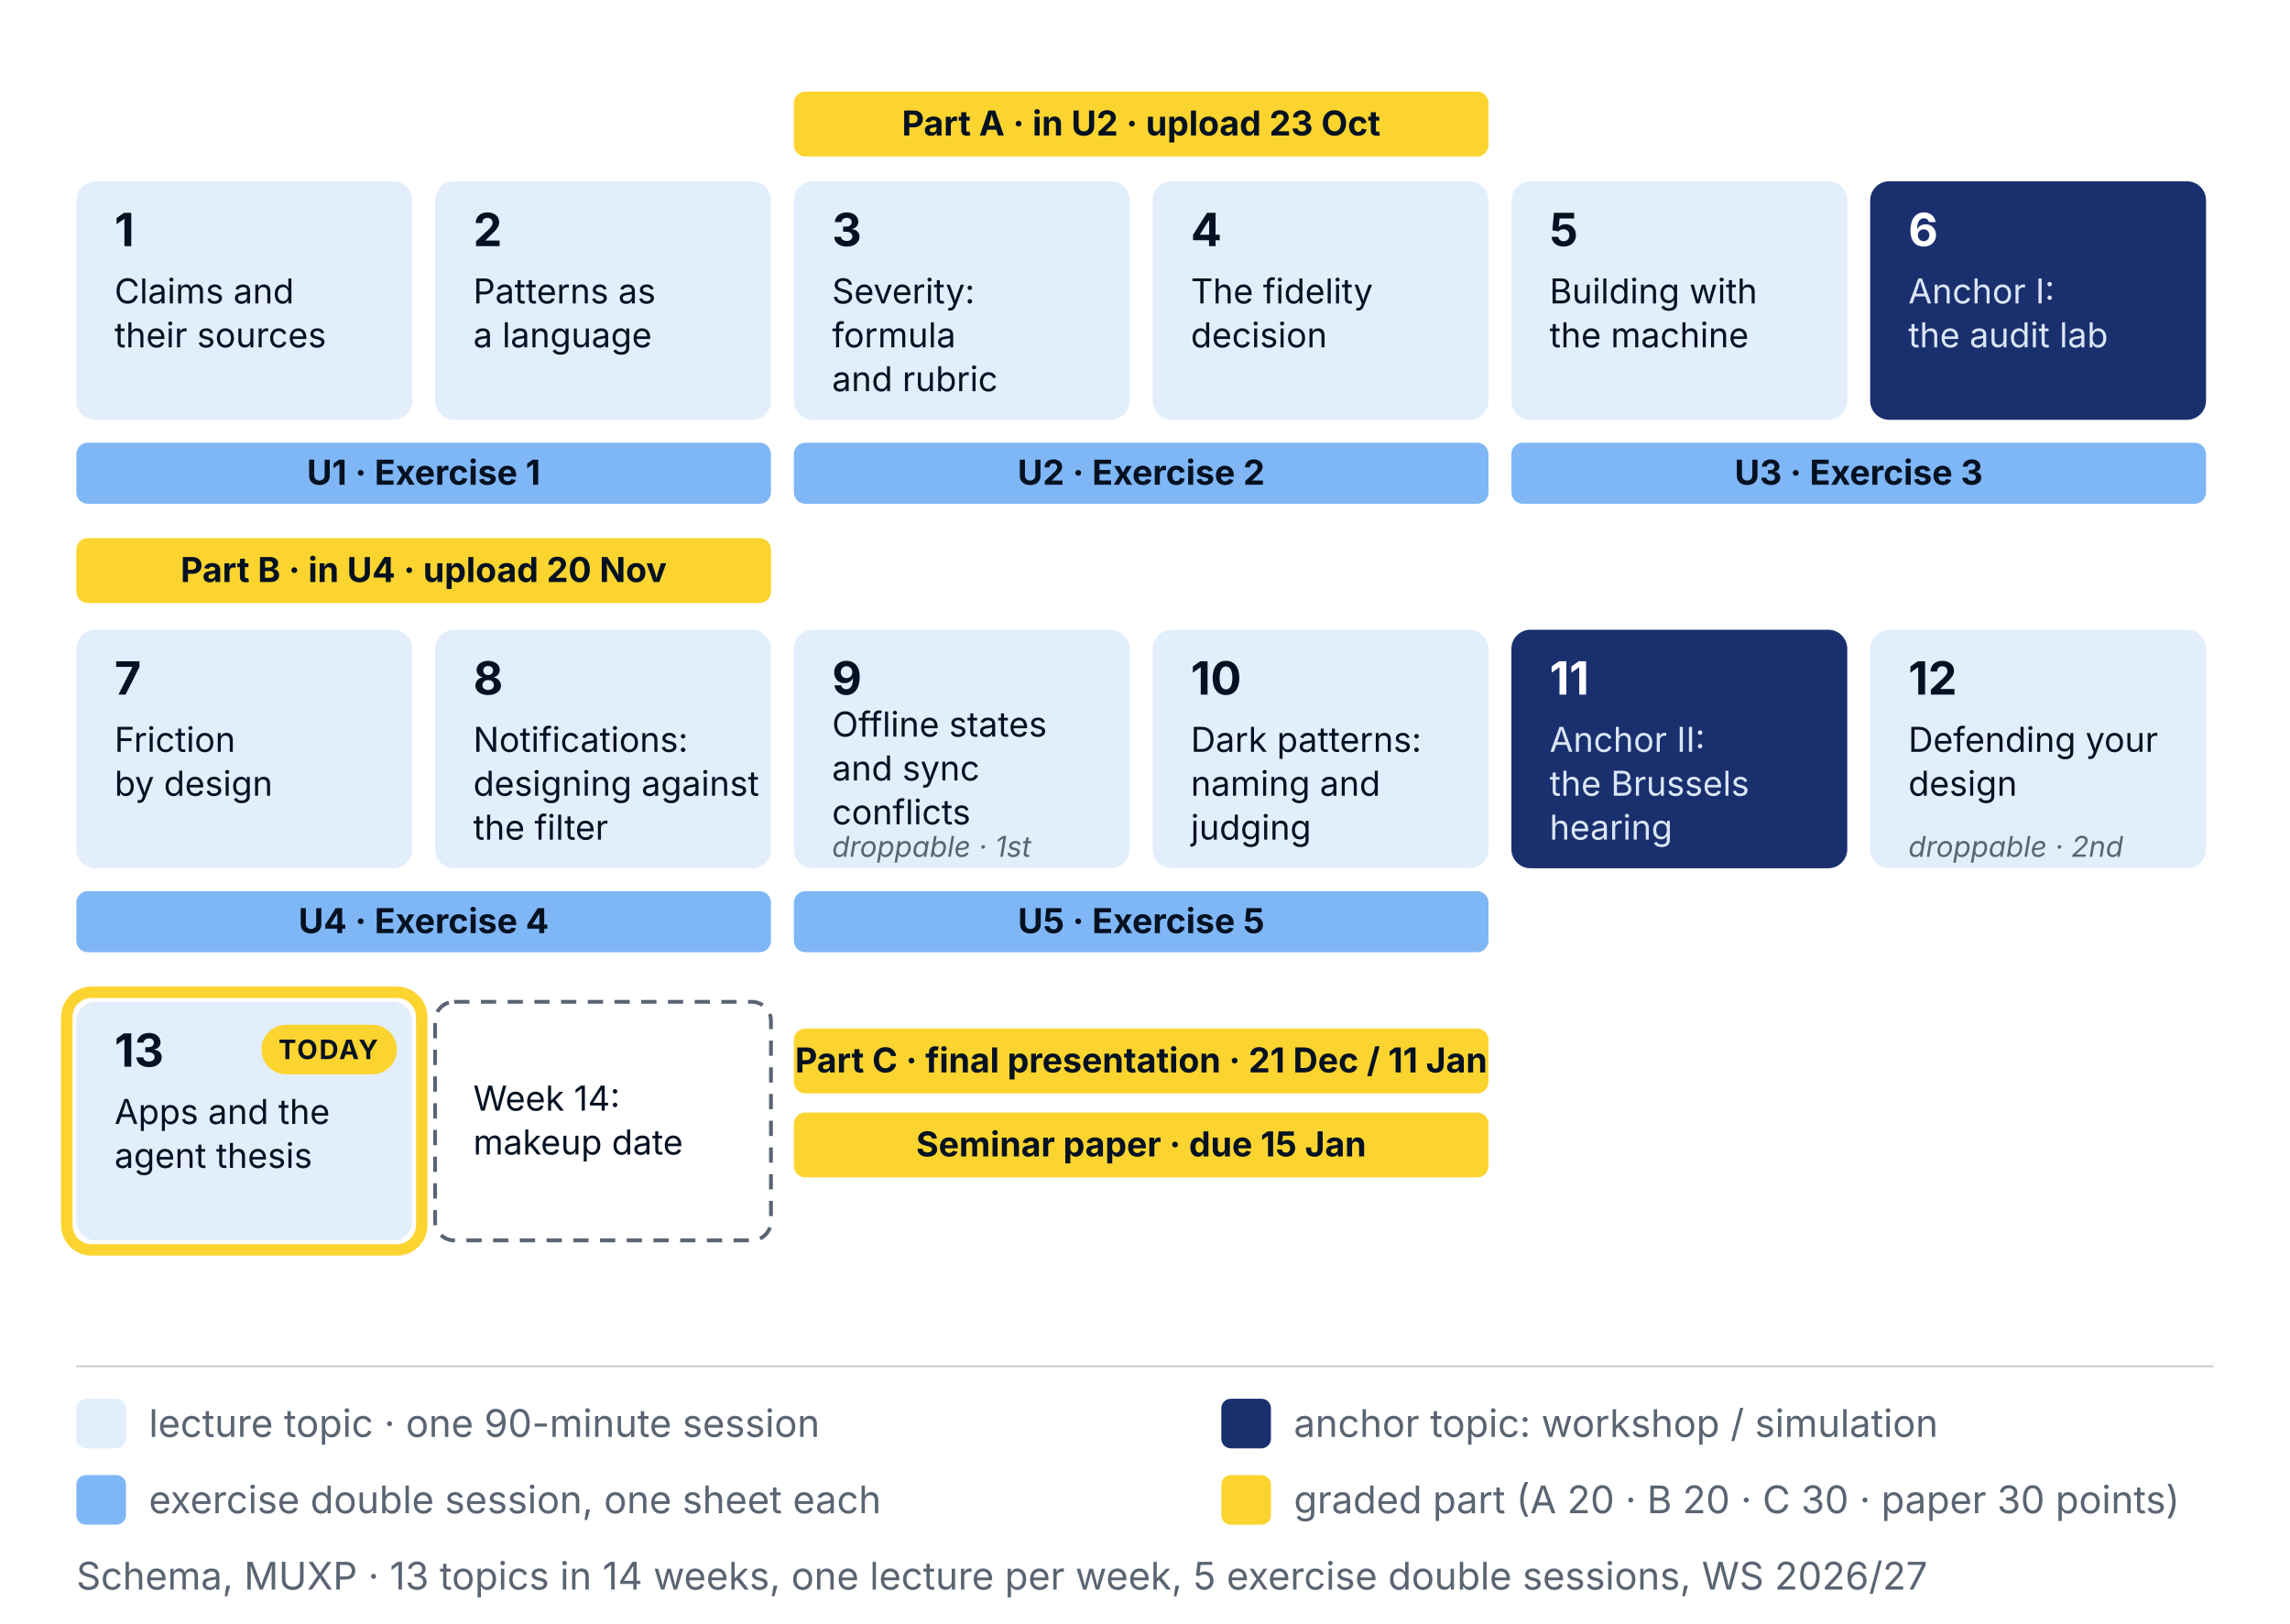
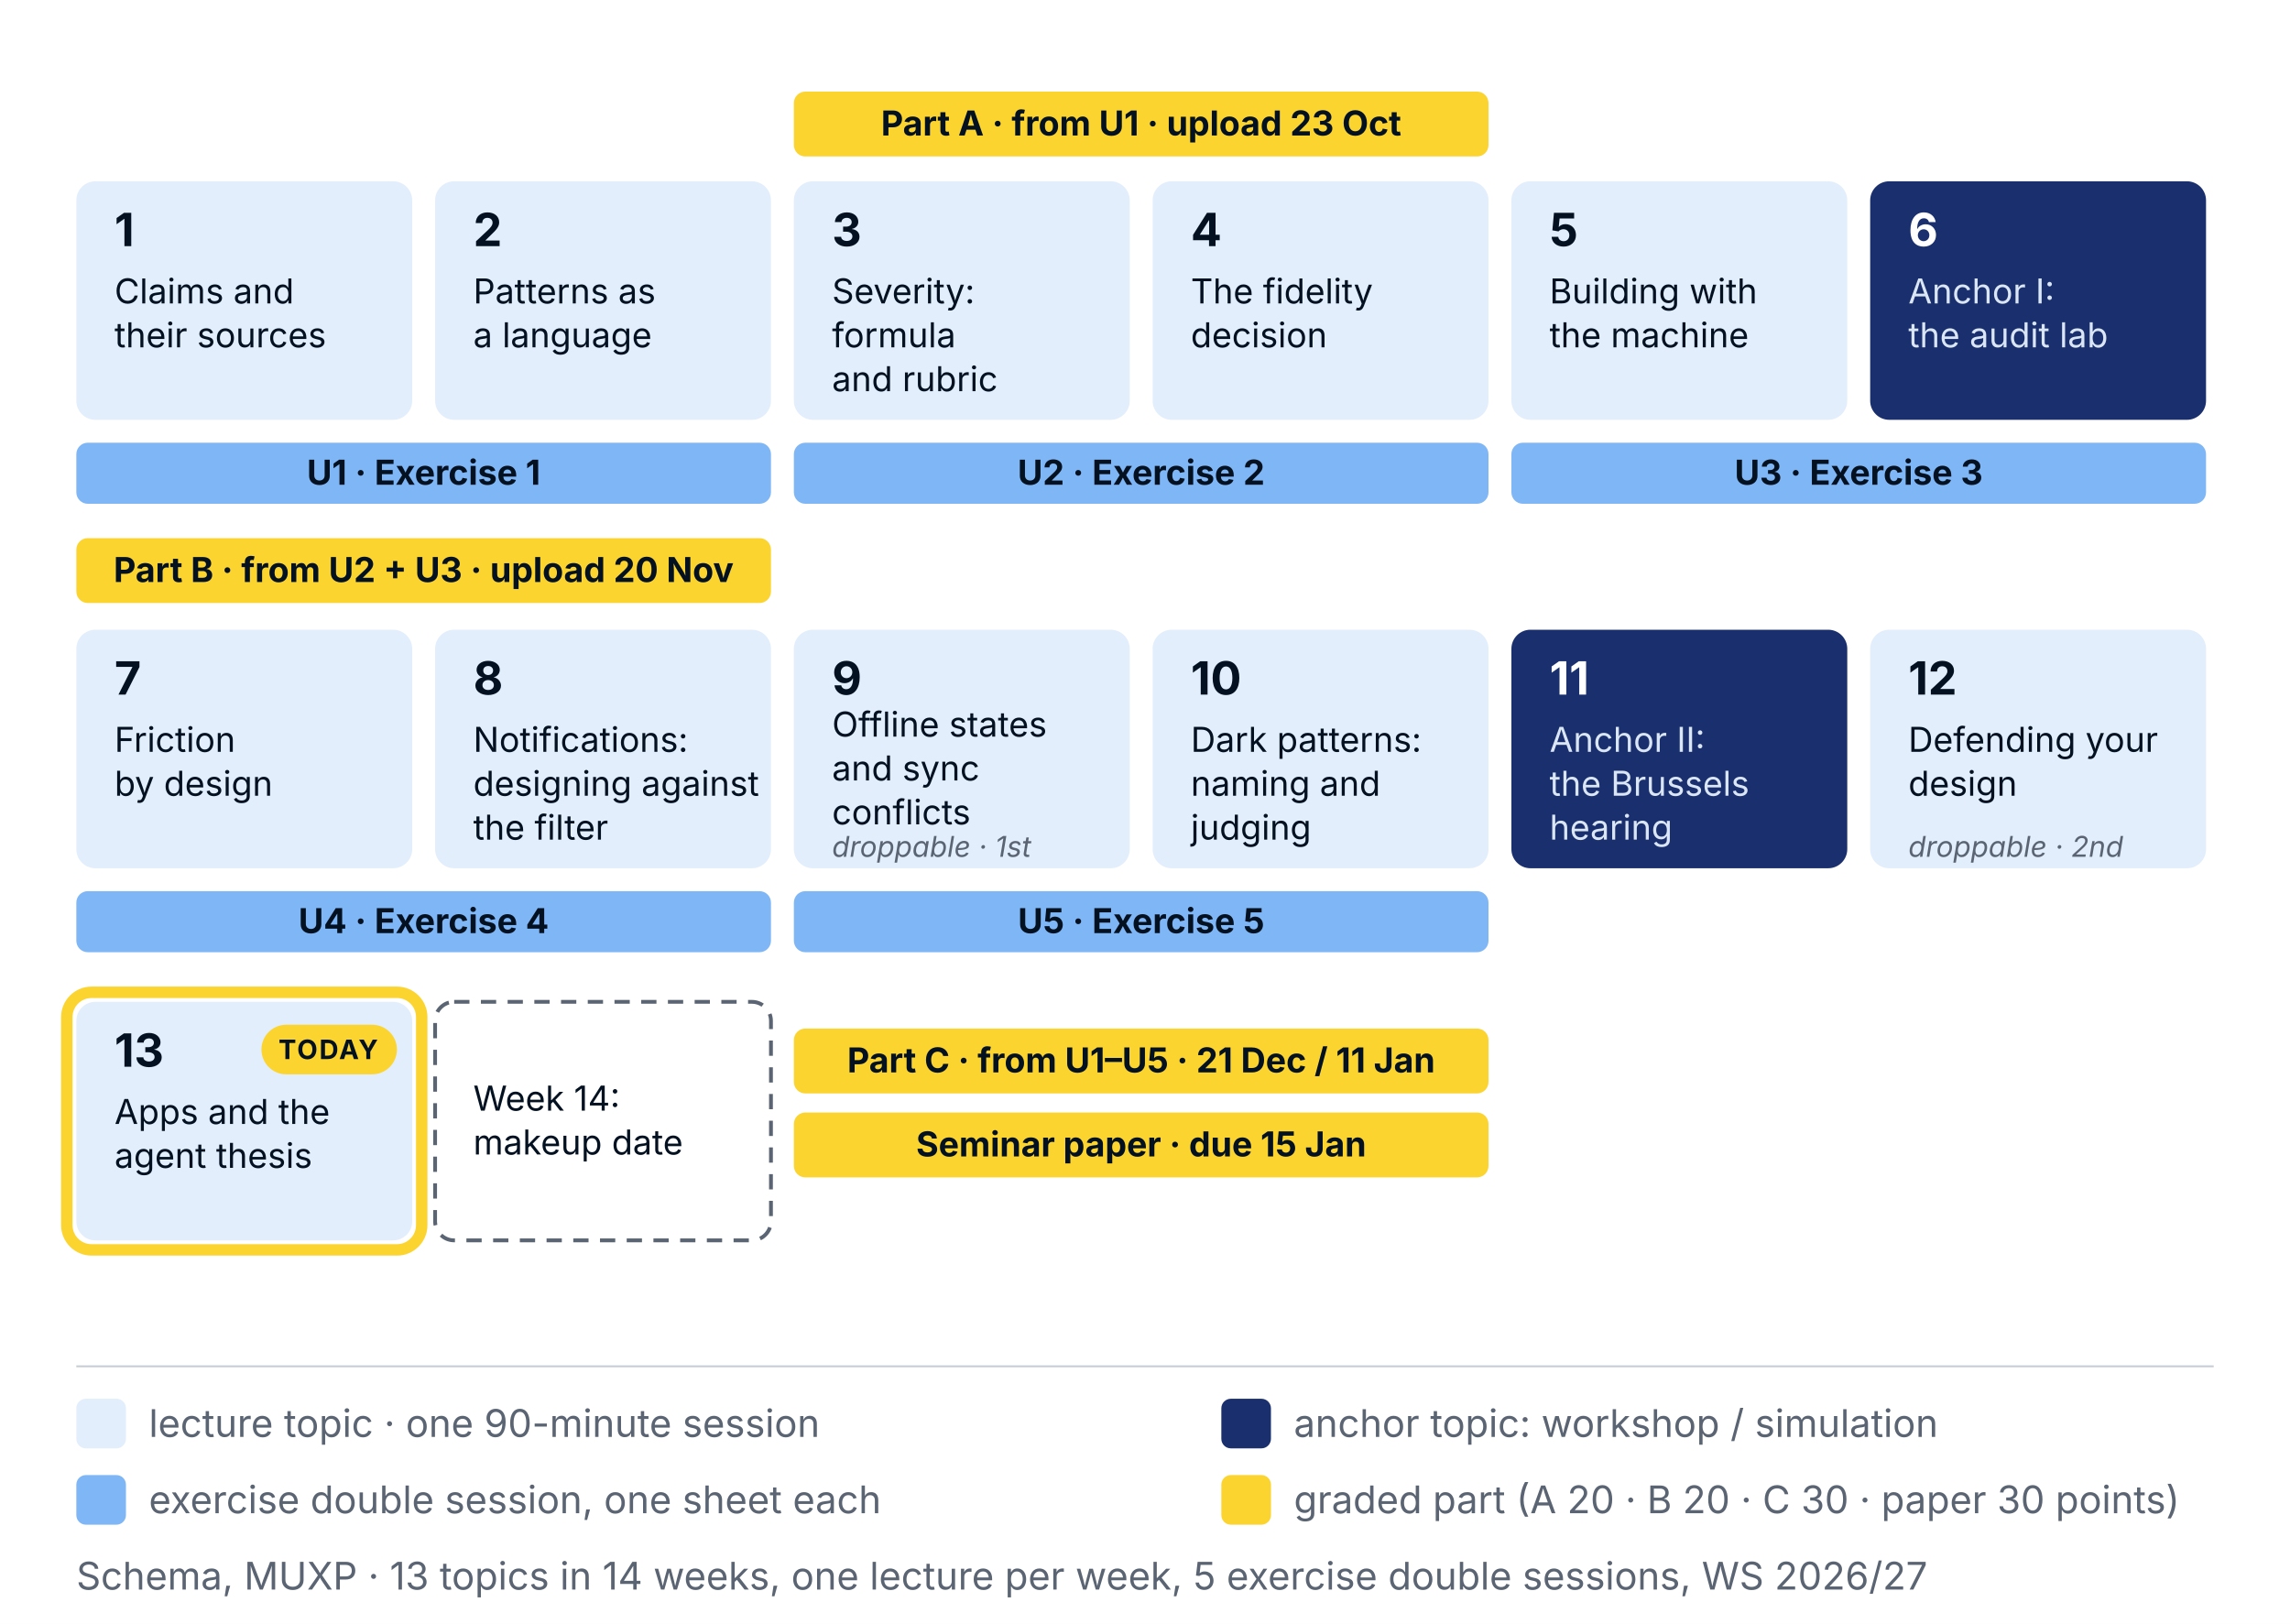
<svg xmlns="http://www.w3.org/2000/svg" viewBox="0 0 1200 851" role="img" aria-labelledby="t d">
  <style>
    text { font-family: Inter, "Neue Haas Unica", Helvetica, Arial, sans-serif; fill: #031121; }
    .num { font-size: 24px; font-weight: 700; }
    .numw { font-size: 24px; font-weight: 700; fill: #ffffff; }
    .tt { font-size: 18px; }
    .ttw { font-size: 18px; fill: #dbe6f5; }
    .utag { font-size: 18px; font-weight: 700; }
    .mtag { font-size: 18px; font-weight: 700; }
    .leg { font-size: 20px; fill: #5a6472; }
    .foot { font-size: 20px; fill: #5a6472; }
    .drop { font-size: 15px; font-style: italic; fill: #5a6472; }
    .chip { font-size: 14px; font-weight: 700; letter-spacing: .06em; fill: #031121; }
  </style>
  <rect width="1200" height="851" fill="#ffffff" />
  <rect x="40" y="95" width="176" height="125" rx="10" fill="#e2eefc" />
  <text class="num" x="60" y="129">1</text>
  <text class="tt" x="60" y="159">Claims and</text>
  <text class="tt" x="60" y="182">their sources</text>
  <rect x="228" y="95" width="176" height="125" rx="10" fill="#e2eefc" />
  <text class="num" x="248" y="129">2</text>
  <text class="tt" x="248" y="159">Patterns as</text>
  <text class="tt" x="248" y="182">a language</text>
  <rect x="416" y="95" width="176" height="125" rx="10" fill="#e2eefc" />
  <text class="num" x="436" y="129">3</text>
  <text class="tt" x="436" y="159">Severity:</text>
  <text class="tt" x="436" y="182">formula</text>
  <text class="tt" x="436" y="205">and rubric</text>
  <rect x="604" y="95" width="176" height="125" rx="10" fill="#e2eefc" />
  <text class="num" x="624" y="129">4</text>
  <text class="tt" x="624" y="159">The fidelity</text>
  <text class="tt" x="624" y="182">decision</text>
  <rect x="792" y="95" width="176" height="125" rx="10" fill="#e2eefc" />
  <text class="num" x="812" y="129">5</text>
  <text class="tt" x="812" y="159">Building with</text>
  <text class="tt" x="812" y="182">the machine</text>
  <rect x="980" y="95" width="176" height="125" rx="10" fill="#1a2f6e" />
  <text class="numw" x="1000" y="129">6</text>
  <text class="ttw" x="1000" y="159">Anchor I:</text>
  <text class="ttw" x="1000" y="182">the audit lab</text>
  <rect x="40" y="330" width="176" height="125" rx="10" fill="#e2eefc" />
  <text class="num" x="60" y="364">7</text>
  <text class="tt" x="60" y="394">Friction</text>
  <text class="tt" x="60" y="417">by design</text>
  <rect x="228" y="330" width="176" height="125" rx="10" fill="#e2eefc" />
  <text class="num" x="248" y="364">8</text>
  <text class="tt" x="248" y="394">Notifications:</text>
  <text class="tt" x="248" y="417">designing against</text>
  <text class="tt" x="248" y="440">the filter</text>
  <rect x="416" y="330" width="176" height="125" rx="10" fill="#e2eefc" />
  <text class="num" x="436" y="364">9</text>
  <text class="tt" x="436" y="386">Offline states</text>
  <text class="tt" x="436" y="409">and sync</text>
  <text class="tt" x="436" y="432">conflicts</text>
  <text class="drop" x="436" y="449">droppable · 1st</text>
  <rect x="604" y="330" width="176" height="125" rx="10" fill="#e2eefc" />
  <text class="num" x="624" y="364">10</text>
  <text class="tt" x="624" y="394">Dark patterns:</text>
  <text class="tt" x="624" y="417">naming and</text>
  <text class="tt" x="624" y="440">judging</text>
  <rect x="792" y="330" width="176" height="125" rx="10" fill="#1a2f6e" />
  <text class="numw" x="812" y="364">11</text>
  <text class="ttw" x="812" y="394">Anchor II:</text>
  <text class="ttw" x="812" y="417">the Brussels</text>
  <text class="ttw" x="812" y="440">hearing</text>
  <rect x="980" y="330" width="176" height="125" rx="10" fill="#e2eefc" />
  <text class="num" x="1000" y="364">12</text>
  <text class="tt" x="1000" y="394">Defending your</text>
  <text class="tt" x="1000" y="417">design</text>
  <text class="drop" x="1000" y="449">droppable · 2nd</text>
  <rect x="40" y="525" width="176" height="125" rx="10" fill="#e2eefc" />
  <text class="num" x="60" y="559">13</text>
  <text class="tt" x="60" y="589">Apps and the</text>
  <text class="tt" x="60" y="612">agent thesis</text>
  <rect x="35" y="520" width="186" height="135" rx="13" fill="none" stroke="#fcd430" stroke-width="6" />
  <rect x="137" y="537" width="71" height="26" rx="13" fill="#fcd430" />
  <text class="chip" x="172" y="555" text-anchor="middle">TODAY</text>
  <rect x="228" y="525" width="176" height="125" rx="10" fill="none" stroke="#5a6472" stroke-width="2" stroke-dasharray="8 6" />
  <text class="tt" x="248" y="582">Week 14:</text>
  <text class="tt" x="248" y="605">makeup date</text>
  <rect x="40" y="232" width="364" height="32" rx="6" fill="#7fb6f6" />
  <text class="utag" x="222" y="254" text-anchor="middle">U1 · Exercise 1</text>
  <rect x="416" y="232" width="364" height="32" rx="6" fill="#7fb6f6" />
  <text class="utag" x="598" y="254" text-anchor="middle">U2 · Exercise 2</text>
  <rect x="792" y="232" width="364" height="32" rx="6" fill="#7fb6f6" />
  <text class="utag" x="974" y="254" text-anchor="middle">U3 · Exercise 3</text>
  <rect x="40" y="467" width="364" height="32" rx="6" fill="#7fb6f6" />
  <text class="utag" x="222" y="489" text-anchor="middle">U4 · Exercise 4</text>
  <rect x="416" y="467" width="364" height="32" rx="6" fill="#7fb6f6" />
  <text class="utag" x="598" y="489" text-anchor="middle">U5 · Exercise 5</text>
  <rect x="416" y="48" width="364" height="34" rx="6" fill="#fcd430" />
-   <text class="mtag" x="598" y="71" text-anchor="middle">Part A · in U2 · upload 23 Oct</text>
+   <text class="mtag" x="598" y="71" text-anchor="middle">Part A · from U1 · upload 23 Oct</text>
  <rect x="40" y="282" width="364" height="34" rx="6" fill="#fcd430" />
-   <text class="mtag" x="222" y="305" text-anchor="middle">Part B · in U4 · upload 20 Nov</text>
+   <text class="mtag" x="222" y="305" text-anchor="middle">Part B · from U2 + U3 · upload 20 Nov</text>
  <rect x="416" y="539" width="364" height="34" rx="6" fill="#fcd430" />
-   <text class="mtag" x="598" y="562" text-anchor="middle">Part C · final presentation · 21 Dec / 11 Jan</text>
+   <text class="mtag" x="598" y="562" text-anchor="middle">Part C · from U1–U5 · 21 Dec / 11 Jan</text>
  <rect x="416" y="583" width="364" height="34" rx="6" fill="#fcd430" />
  <text class="mtag" x="598" y="606" text-anchor="middle">Seminar paper · due 15 Jan</text>
  <line x1="40" y1="716" x2="1160" y2="716" stroke="#c7cdd4" stroke-width="1" />
  <rect x="40" y="733" width="26" height="26" rx="5" fill="#e2eefc" />
  <text class="leg" x="78" y="753">lecture topic · one 90-minute session</text>
  <rect x="640" y="733" width="26" height="26" rx="5" fill="#1a2f6e" />
  <text class="leg" x="678" y="753">anchor topic: workshop / simulation</text>
  <rect x="40" y="773" width="26" height="26" rx="5" fill="#7fb6f6" />
  <text class="leg" x="78" y="793">exercise double session, one sheet each</text>
  <rect x="640" y="773" width="26" height="26" rx="5" fill="#fcd430" />
  <text class="leg" x="678" y="793">graded part (A 20 · B 20 · C 30 · paper 30 points)</text>
  <text class="foot" x="40" y="833">Schema, MUXP · 13 topics in 14 weeks, one lecture per week, 5 exercise double sessions, WS 2026/27</text>
</svg>
